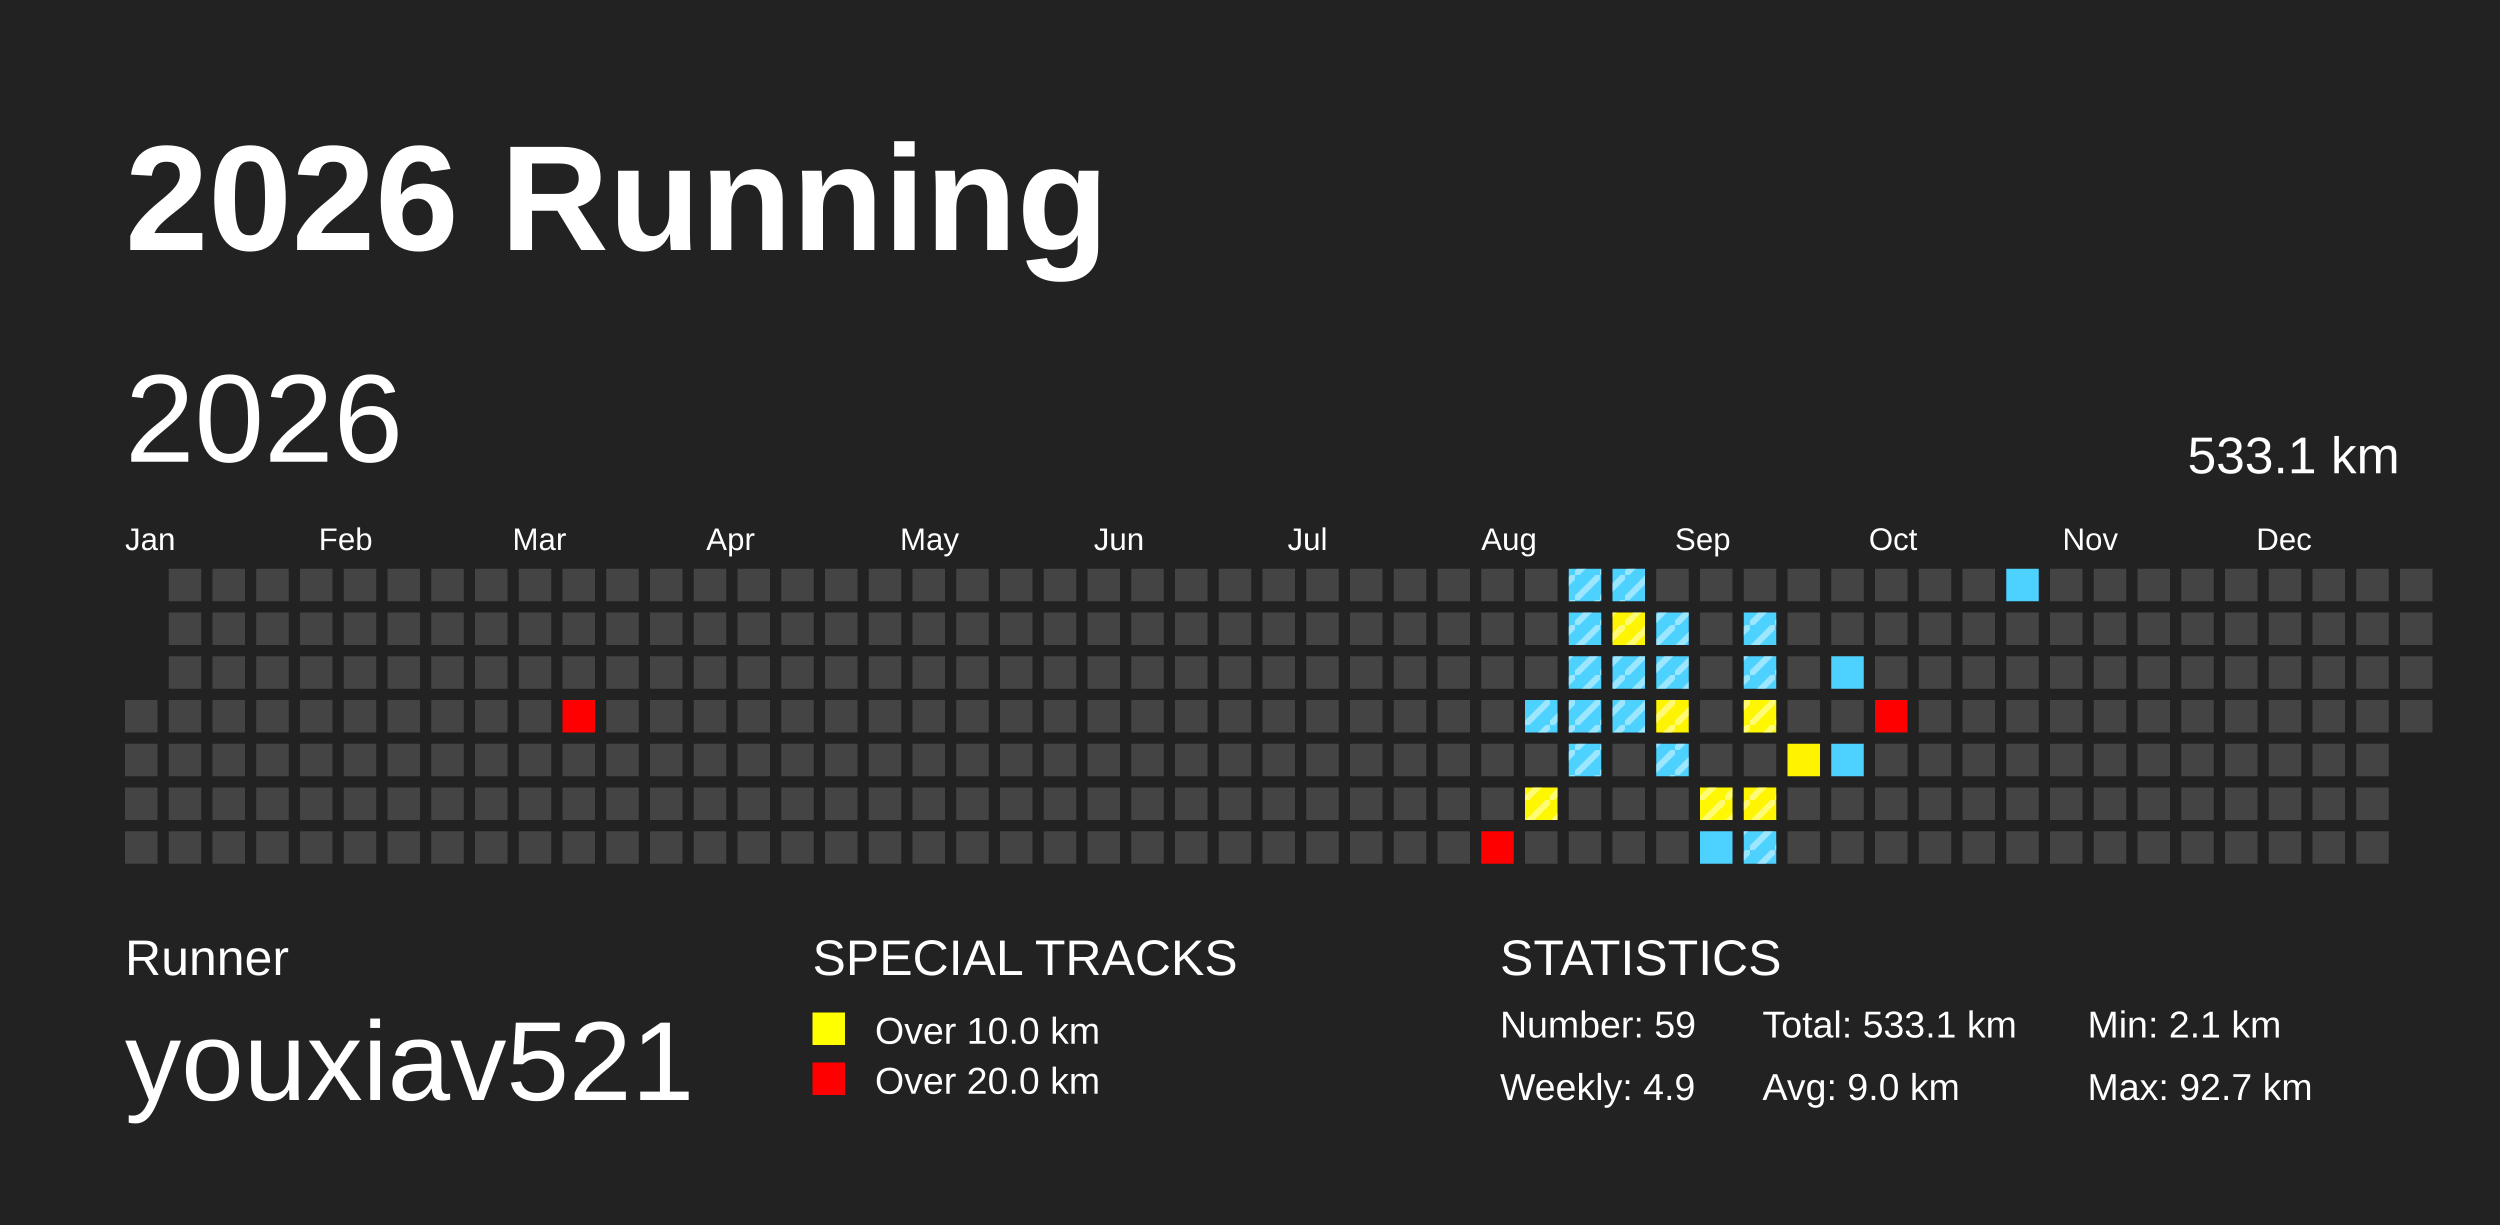
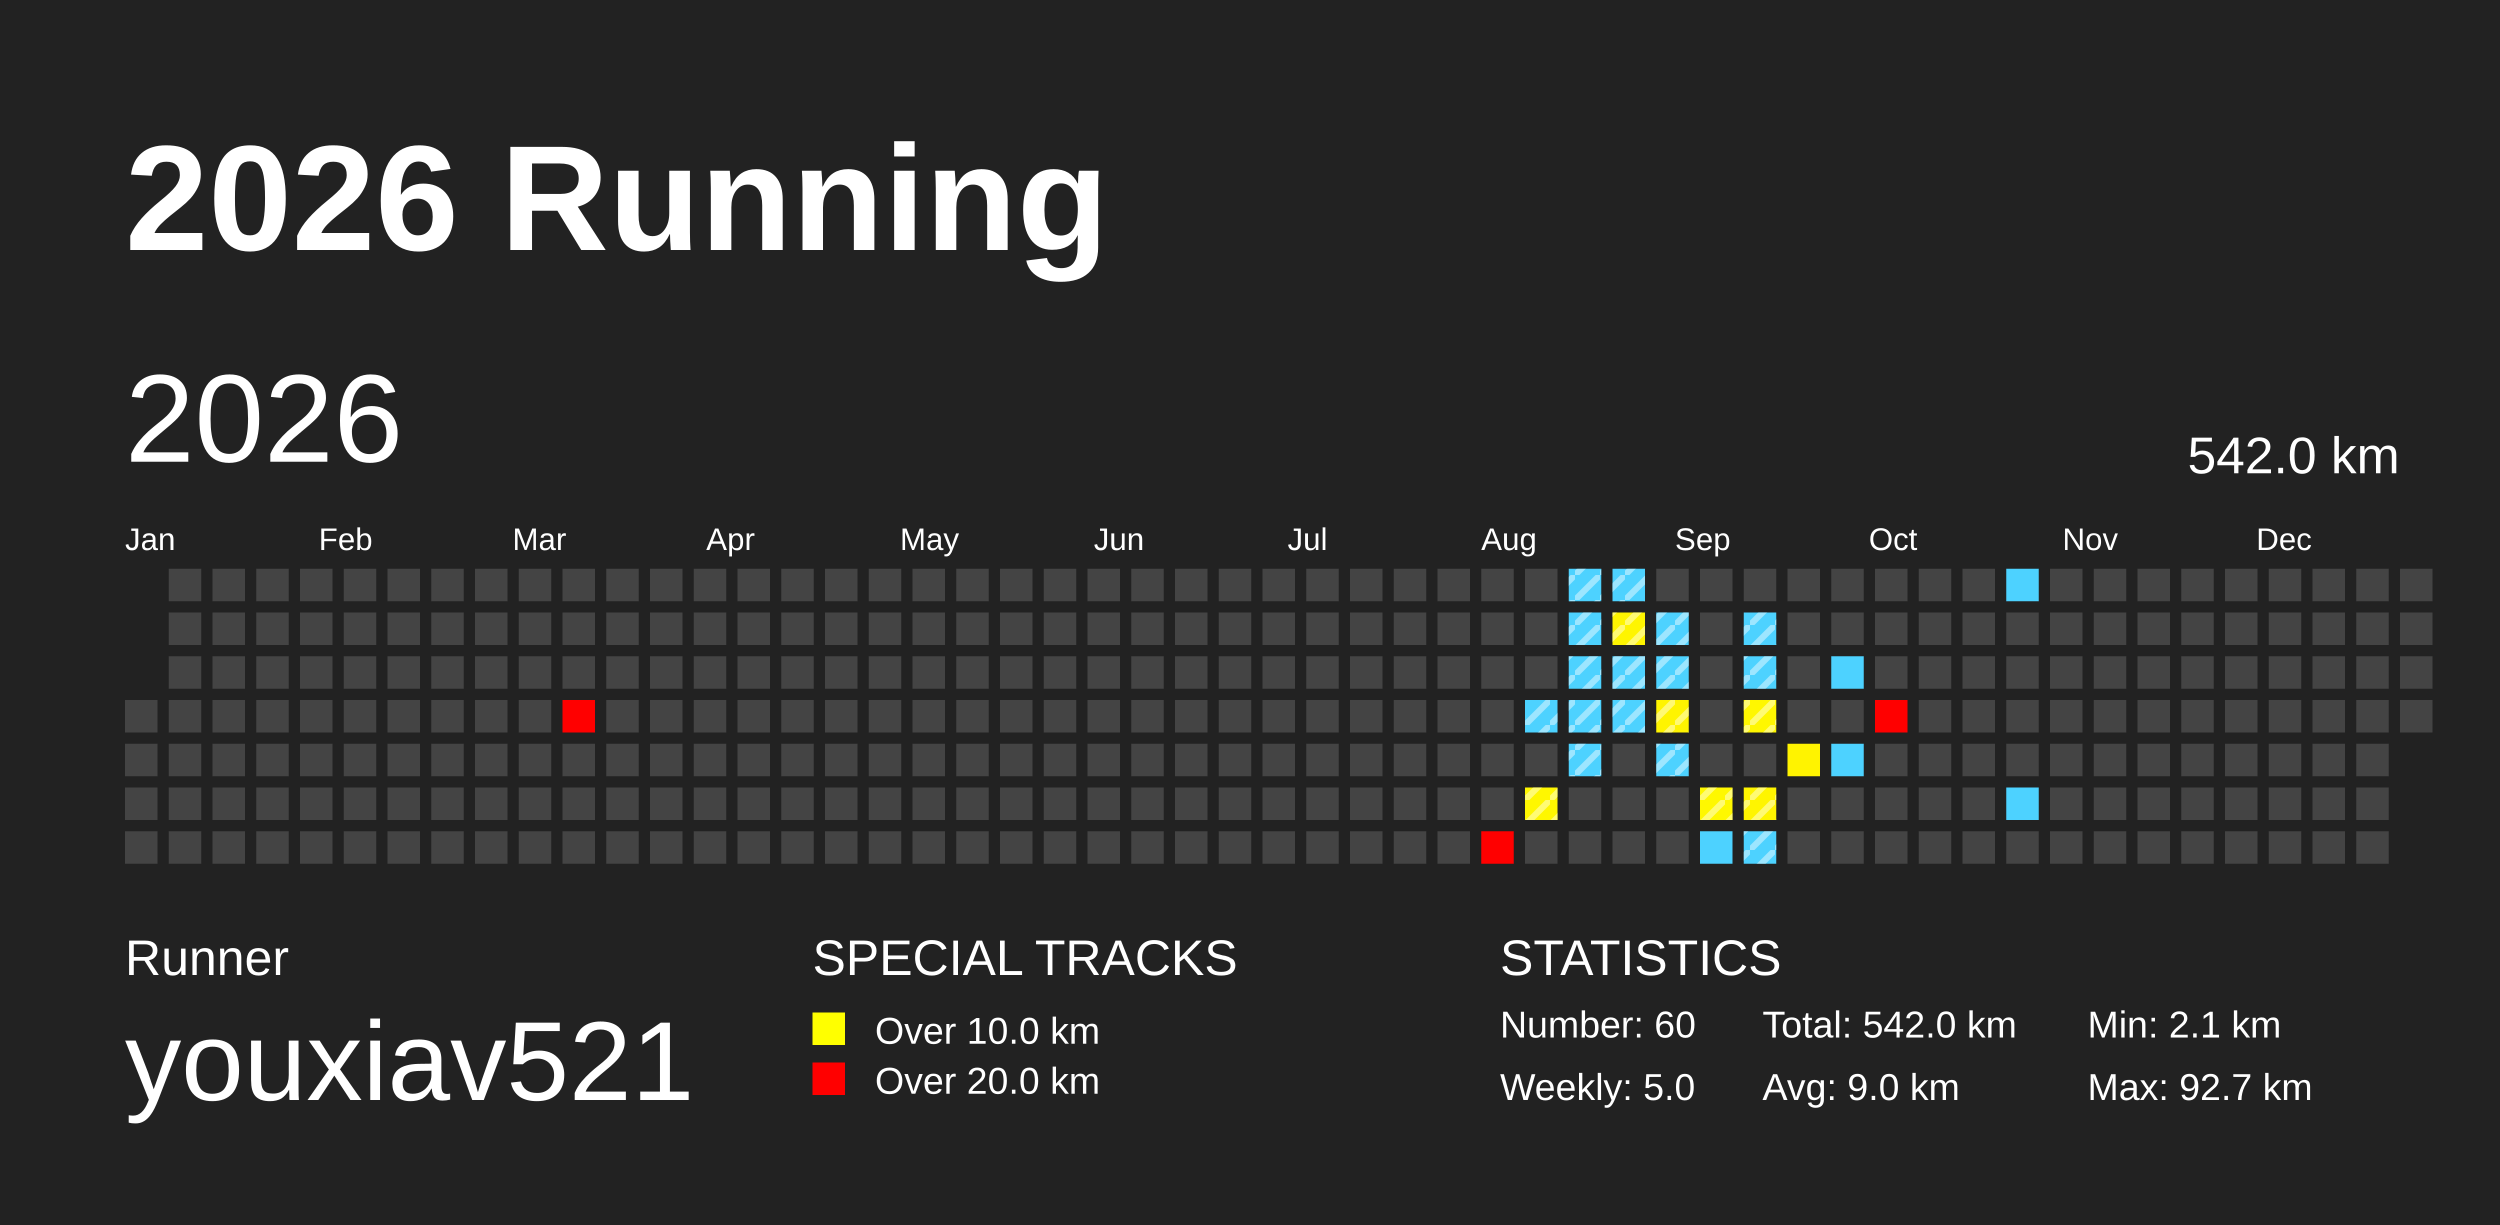
<svg xmlns="http://www.w3.org/2000/svg" baseProfile="full" height="98mm" version="1.1" viewBox="0,0,200,98" width="200mm">
  <defs>
    <pattern height="2" id="indoor-stripe" patternUnits="userSpaceOnUse" width="2">
      <line stroke="white" stroke-opacity="0.45" stroke-width="0.5" x1="0" x2="2" y1="2" y2="0" />
    </pattern>
  </defs>
  <rect fill="#222222" height="98" width="200" x="0" y="0" />
  <text fill="#FFFFFF" style="font-size:12px; font-family:Arial; font-weight:bold;" x="10" y="20">2026 Running</text>
  <text fill="#FFFFFF" style="font-size:4px; font-family:Arial" x="10" y="78">Runner</text>
  <text fill="#FFFFFF" style="font-size:9px; font-family:Arial" x="10" y="88">youxiav521</text>
  <text fill="#FFFFFF" style="font-size:4px; font-family:Arial" x="65" y="78">SPECIAL TRACKS</text>
  <rect fill="yellow" height="2.6" width="2.6" x="65" y="81" />
  <text fill="#FFFFFF" style="font-size:3px; font-family:Arial" x="70" y="83.5">Over 10.0 km</text>
  <rect fill="red" height="2.6" width="2.6" x="65" y="85" />
  <text fill="#FFFFFF" style="font-size:3px; font-family:Arial" x="70" y="87.5">Over 20.0 km</text>
  <text fill="#FFFFFF" style="font-size:4px; font-family:Arial" x="120" y="78">STATISTICS</text>
-   <text fill="#FFFFFF" style="font-size:3px; font-family:Arial" x="120" y="83">Number: 59</text>
-   <text fill="#FFFFFF" style="font-size:3px; font-family:Arial" x="120" y="88">Weekly: 4.9</text>
-   <text fill="#FFFFFF" style="font-size:3px; font-family:Arial" x="141" y="83">Total: 533.1 km</text>
+   <text fill="#FFFFFF" style="font-size:3px; font-family:Arial" x="120" y="83">Number: 60</text>
+   <text fill="#FFFFFF" style="font-size:3px; font-family:Arial" x="120" y="88">Weekly: 5.0</text>
+   <text fill="#FFFFFF" style="font-size:3px; font-family:Arial" x="141" y="83">Total: 542.0 km</text>
  <text fill="#FFFFFF" style="font-size:3px; font-family:Arial" x="141" y="88">Avg: 9.0 km</text>
  <text fill="#FFFFFF" style="font-size:3px; font-family:Arial" x="167" y="83">Min: 2.1 km</text>
  <text fill="#FFFFFF" style="font-size:3px; font-family:Arial" x="167" y="88">Max: 92.7 km</text>
  <text dominant-baseline="hanging" fill="#FFFFFF" style="font-size:10.0px; font-family:Arial;" x="10" y="30">2026</text>
-   <text dominant-baseline="hanging" fill="#FFFFFF" style="font-size:4.125px; font-family:Arial;" x="175" y="35">533.1 km</text>
+   <text dominant-baseline="hanging" fill="#FFFFFF" style="font-size:4.125px; font-family:Arial;" x="175" y="35">542.0 km</text>
  <text fill="#FFFFFF" style="font-size:2.5px; font-family:Arial" x="10.0" y="44">Jan</text>
  <text fill="#FFFFFF" style="font-size:2.5px; font-family:Arial" x="25.5" y="44">Feb</text>
  <text fill="#FFFFFF" style="font-size:2.5px; font-family:Arial" x="41.0" y="44">Mar</text>
  <text fill="#FFFFFF" style="font-size:2.5px; font-family:Arial" x="56.5" y="44">Apr</text>
  <text fill="#FFFFFF" style="font-size:2.5px; font-family:Arial" x="72.0" y="44">May</text>
  <text fill="#FFFFFF" style="font-size:2.5px; font-family:Arial" x="87.5" y="44">Jun</text>
  <text fill="#FFFFFF" style="font-size:2.5px; font-family:Arial" x="103.0" y="44">Jul</text>
  <text fill="#FFFFFF" style="font-size:2.5px; font-family:Arial" x="118.5" y="44">Aug</text>
  <text fill="#FFFFFF" style="font-size:2.5px; font-family:Arial" x="134.0" y="44">Sep</text>
  <text fill="#FFFFFF" style="font-size:2.5px; font-family:Arial" x="149.5" y="44">Oct</text>
  <text fill="#FFFFFF" style="font-size:2.5px; font-family:Arial" x="165.0" y="44">Nov</text>
  <text fill="#FFFFFF" style="font-size:2.5px; font-family:Arial" x="180.5" y="44">Dec</text>
  <rect fill="#444444" height="2.6" width="2.6" x="10.0" y="56.0" />
  <rect fill="#444444" height="2.6" width="2.6" x="10.0" y="59.5" />
  <rect fill="#444444" height="2.6" width="2.6" x="10.0" y="63.0" />
  <rect fill="#444444" height="2.6" width="2.6" x="10.0" y="66.5" />
  <rect fill="#444444" height="2.6" width="2.6" x="13.5" y="45.5" />
  <rect fill="#444444" height="2.6" width="2.6" x="13.5" y="49.0" />
  <rect fill="#444444" height="2.6" width="2.6" x="13.5" y="52.5" />
  <rect fill="#444444" height="2.6" width="2.6" x="13.5" y="56.0" />
  <rect fill="#444444" height="2.6" width="2.6" x="13.5" y="59.5" />
  <rect fill="#444444" height="2.6" width="2.6" x="13.5" y="63.0" />
  <rect fill="#444444" height="2.6" width="2.6" x="13.5" y="66.5" />
  <rect fill="#444444" height="2.6" width="2.6" x="17.0" y="45.5" />
  <rect fill="#444444" height="2.6" width="2.6" x="17.0" y="49.0" />
  <rect fill="#444444" height="2.6" width="2.6" x="17.0" y="52.5" />
  <rect fill="#444444" height="2.6" width="2.6" x="17.0" y="56.0" />
  <rect fill="#444444" height="2.6" width="2.6" x="17.0" y="59.5" />
  <rect fill="#444444" height="2.6" width="2.6" x="17.0" y="63.0" />
  <rect fill="#444444" height="2.6" width="2.6" x="17.0" y="66.5" />
  <rect fill="#444444" height="2.6" width="2.6" x="20.5" y="45.5" />
  <rect fill="#444444" height="2.6" width="2.6" x="20.5" y="49.0" />
  <rect fill="#444444" height="2.6" width="2.6" x="20.5" y="52.5" />
  <rect fill="#444444" height="2.6" width="2.6" x="20.5" y="56.0" />
  <rect fill="#444444" height="2.6" width="2.6" x="20.5" y="59.5" />
  <rect fill="#444444" height="2.6" width="2.6" x="20.5" y="63.0" />
  <rect fill="#444444" height="2.6" width="2.6" x="20.5" y="66.5" />
  <rect fill="#444444" height="2.6" width="2.6" x="24.0" y="45.5" />
  <rect fill="#444444" height="2.6" width="2.6" x="24.0" y="49.0" />
  <rect fill="#444444" height="2.6" width="2.6" x="24.0" y="52.5" />
  <rect fill="#444444" height="2.6" width="2.6" x="24.0" y="56.0" />
  <rect fill="#444444" height="2.6" width="2.6" x="24.0" y="59.5" />
  <rect fill="#444444" height="2.6" width="2.6" x="24.0" y="63.0" />
  <rect fill="#444444" height="2.6" width="2.6" x="24.0" y="66.5" />
  <rect fill="#444444" height="2.6" width="2.6" x="27.5" y="45.5" />
  <rect fill="#444444" height="2.6" width="2.6" x="27.5" y="49.0" />
  <rect fill="#444444" height="2.6" width="2.6" x="27.5" y="52.5" />
  <rect fill="#444444" height="2.6" width="2.6" x="27.5" y="56.0" />
  <rect fill="#444444" height="2.6" width="2.6" x="27.5" y="59.5" />
  <rect fill="#444444" height="2.6" width="2.6" x="27.5" y="63.0" />
  <rect fill="#444444" height="2.6" width="2.6" x="27.5" y="66.5" />
  <rect fill="#444444" height="2.6" width="2.6" x="31.0" y="45.5" />
  <rect fill="#444444" height="2.6" width="2.6" x="31.0" y="49.0" />
  <rect fill="#444444" height="2.6" width="2.6" x="31.0" y="52.5" />
  <rect fill="#444444" height="2.6" width="2.6" x="31.0" y="56.0" />
  <rect fill="#444444" height="2.6" width="2.6" x="31.0" y="59.5" />
  <rect fill="#444444" height="2.6" width="2.6" x="31.0" y="63.0" />
  <rect fill="#444444" height="2.6" width="2.6" x="31.0" y="66.5" />
  <rect fill="#444444" height="2.6" width="2.6" x="34.5" y="45.5" />
  <rect fill="#444444" height="2.6" width="2.6" x="34.5" y="49.0" />
  <rect fill="#444444" height="2.6" width="2.6" x="34.5" y="52.5" />
  <rect fill="#444444" height="2.6" width="2.6" x="34.5" y="56.0" />
  <rect fill="#444444" height="2.6" width="2.6" x="34.5" y="59.5" />
  <rect fill="#444444" height="2.6" width="2.6" x="34.5" y="63.0" />
  <rect fill="#444444" height="2.6" width="2.6" x="34.5" y="66.5" />
  <rect fill="#444444" height="2.6" width="2.6" x="38.0" y="45.5" />
  <rect fill="#444444" height="2.6" width="2.6" x="38.0" y="49.0" />
  <rect fill="#444444" height="2.6" width="2.6" x="38.0" y="52.5" />
  <rect fill="#444444" height="2.6" width="2.6" x="38.0" y="56.0" />
  <rect fill="#444444" height="2.6" width="2.6" x="38.0" y="59.5" />
  <rect fill="#444444" height="2.6" width="2.6" x="38.0" y="63.0" />
  <rect fill="#444444" height="2.6" width="2.6" x="38.0" y="66.5" />
  <rect fill="#444444" height="2.6" width="2.6" x="41.5" y="45.5" />
  <rect fill="#444444" height="2.6" width="2.6" x="41.5" y="49.0" />
  <rect fill="#444444" height="2.6" width="2.6" x="41.5" y="52.5" />
  <rect fill="#444444" height="2.6" width="2.6" x="41.5" y="56.0" />
  <rect fill="#444444" height="2.6" width="2.6" x="41.5" y="59.5" />
  <rect fill="#444444" height="2.6" width="2.6" x="41.5" y="63.0" />
  <rect fill="#444444" height="2.6" width="2.6" x="41.5" y="66.5" />
  <rect fill="#444444" height="2.6" width="2.6" x="45.0" y="45.5" />
  <rect fill="#444444" height="2.6" width="2.6" x="45.0" y="49.0" />
  <rect fill="#444444" height="2.6" width="2.6" x="45.0" y="52.5" />
  <rect fill="red" height="2.6" width="2.6" x="45.0" y="56.0" />
  <rect fill="#444444" height="2.6" width="2.6" x="45.0" y="59.5" />
  <rect fill="#444444" height="2.6" width="2.6" x="45.0" y="63.0" />
  <rect fill="#444444" height="2.6" width="2.6" x="45.0" y="66.5" />
  <rect fill="#444444" height="2.6" width="2.6" x="48.5" y="45.5" />
  <rect fill="#444444" height="2.6" width="2.6" x="48.5" y="49.0" />
  <rect fill="#444444" height="2.6" width="2.6" x="48.5" y="52.5" />
  <rect fill="#444444" height="2.6" width="2.6" x="48.5" y="56.0" />
  <rect fill="#444444" height="2.6" width="2.6" x="48.5" y="59.5" />
  <rect fill="#444444" height="2.6" width="2.6" x="48.5" y="63.0" />
  <rect fill="#444444" height="2.6" width="2.6" x="48.5" y="66.5" />
  <rect fill="#444444" height="2.6" width="2.6" x="52.0" y="45.5" />
  <rect fill="#444444" height="2.6" width="2.6" x="52.0" y="49.0" />
  <rect fill="#444444" height="2.6" width="2.6" x="52.0" y="52.5" />
  <rect fill="#444444" height="2.6" width="2.6" x="52.0" y="56.0" />
  <rect fill="#444444" height="2.6" width="2.6" x="52.0" y="59.5" />
  <rect fill="#444444" height="2.6" width="2.6" x="52.0" y="63.0" />
  <rect fill="#444444" height="2.6" width="2.6" x="52.0" y="66.5" />
  <rect fill="#444444" height="2.6" width="2.6" x="55.5" y="45.5" />
  <rect fill="#444444" height="2.6" width="2.6" x="55.5" y="49.0" />
  <rect fill="#444444" height="2.6" width="2.6" x="55.5" y="52.5" />
  <rect fill="#444444" height="2.6" width="2.6" x="55.5" y="56.0" />
  <rect fill="#444444" height="2.6" width="2.6" x="55.5" y="59.5" />
  <rect fill="#444444" height="2.6" width="2.6" x="55.5" y="63.0" />
  <rect fill="#444444" height="2.6" width="2.6" x="55.5" y="66.5" />
  <rect fill="#444444" height="2.6" width="2.6" x="59.0" y="45.5" />
  <rect fill="#444444" height="2.6" width="2.6" x="59.0" y="49.0" />
  <rect fill="#444444" height="2.6" width="2.6" x="59.0" y="52.5" />
  <rect fill="#444444" height="2.6" width="2.6" x="59.0" y="56.0" />
  <rect fill="#444444" height="2.6" width="2.6" x="59.0" y="59.5" />
  <rect fill="#444444" height="2.6" width="2.6" x="59.0" y="63.0" />
  <rect fill="#444444" height="2.6" width="2.6" x="59.0" y="66.5" />
  <rect fill="#444444" height="2.6" width="2.6" x="62.5" y="45.5" />
  <rect fill="#444444" height="2.6" width="2.6" x="62.5" y="49.0" />
  <rect fill="#444444" height="2.6" width="2.6" x="62.5" y="52.5" />
  <rect fill="#444444" height="2.6" width="2.6" x="62.5" y="56.0" />
  <rect fill="#444444" height="2.6" width="2.6" x="62.5" y="59.5" />
  <rect fill="#444444" height="2.6" width="2.6" x="62.5" y="63.0" />
  <rect fill="#444444" height="2.6" width="2.6" x="62.5" y="66.5" />
  <rect fill="#444444" height="2.6" width="2.6" x="66.0" y="45.5" />
  <rect fill="#444444" height="2.6" width="2.6" x="66.0" y="49.0" />
  <rect fill="#444444" height="2.6" width="2.6" x="66.0" y="52.5" />
  <rect fill="#444444" height="2.6" width="2.6" x="66.0" y="56.0" />
  <rect fill="#444444" height="2.6" width="2.6" x="66.0" y="59.5" />
  <rect fill="#444444" height="2.6" width="2.6" x="66.0" y="63.0" />
  <rect fill="#444444" height="2.6" width="2.6" x="66.0" y="66.5" />
  <rect fill="#444444" height="2.6" width="2.6" x="69.5" y="45.5" />
  <rect fill="#444444" height="2.6" width="2.6" x="69.5" y="49.0" />
  <rect fill="#444444" height="2.6" width="2.6" x="69.5" y="52.5" />
  <rect fill="#444444" height="2.6" width="2.6" x="69.5" y="56.0" />
  <rect fill="#444444" height="2.6" width="2.6" x="69.5" y="59.5" />
  <rect fill="#444444" height="2.6" width="2.6" x="69.5" y="63.0" />
  <rect fill="#444444" height="2.6" width="2.6" x="69.5" y="66.5" />
  <rect fill="#444444" height="2.6" width="2.6" x="73.0" y="45.5" />
  <rect fill="#444444" height="2.6" width="2.6" x="73.0" y="49.0" />
  <rect fill="#444444" height="2.6" width="2.6" x="73.0" y="52.5" />
  <rect fill="#444444" height="2.6" width="2.6" x="73.0" y="56.0" />
  <rect fill="#444444" height="2.6" width="2.6" x="73.0" y="59.5" />
  <rect fill="#444444" height="2.6" width="2.6" x="73.0" y="63.0" />
  <rect fill="#444444" height="2.6" width="2.6" x="73.0" y="66.5" />
  <rect fill="#444444" height="2.6" width="2.6" x="76.5" y="45.5" />
  <rect fill="#444444" height="2.6" width="2.6" x="76.5" y="49.0" />
  <rect fill="#444444" height="2.6" width="2.6" x="76.5" y="52.5" />
  <rect fill="#444444" height="2.6" width="2.6" x="76.5" y="56.0" />
  <rect fill="#444444" height="2.6" width="2.6" x="76.5" y="59.5" />
  <rect fill="#444444" height="2.6" width="2.6" x="76.5" y="63.0" />
  <rect fill="#444444" height="2.6" width="2.6" x="76.5" y="66.5" />
  <rect fill="#444444" height="2.6" width="2.6" x="80.0" y="45.5" />
  <rect fill="#444444" height="2.6" width="2.6" x="80.0" y="49.0" />
  <rect fill="#444444" height="2.6" width="2.6" x="80.0" y="52.5" />
  <rect fill="#444444" height="2.6" width="2.6" x="80.0" y="56.0" />
  <rect fill="#444444" height="2.6" width="2.6" x="80.0" y="59.5" />
  <rect fill="#444444" height="2.6" width="2.6" x="80.0" y="63.0" />
  <rect fill="#444444" height="2.6" width="2.6" x="80.0" y="66.5" />
  <rect fill="#444444" height="2.6" width="2.6" x="83.5" y="45.5" />
  <rect fill="#444444" height="2.6" width="2.6" x="83.5" y="49.0" />
  <rect fill="#444444" height="2.6" width="2.6" x="83.5" y="52.5" />
  <rect fill="#444444" height="2.6" width="2.6" x="83.5" y="56.0" />
  <rect fill="#444444" height="2.6" width="2.6" x="83.5" y="59.5" />
  <rect fill="#444444" height="2.6" width="2.6" x="83.5" y="63.0" />
  <rect fill="#444444" height="2.6" width="2.6" x="83.5" y="66.5" />
  <rect fill="#444444" height="2.6" width="2.6" x="87.0" y="45.5" />
  <rect fill="#444444" height="2.6" width="2.6" x="87.0" y="49.0" />
  <rect fill="#444444" height="2.6" width="2.6" x="87.0" y="52.5" />
  <rect fill="#444444" height="2.6" width="2.6" x="87.0" y="56.0" />
  <rect fill="#444444" height="2.6" width="2.6" x="87.0" y="59.5" />
  <rect fill="#444444" height="2.6" width="2.6" x="87.0" y="63.0" />
  <rect fill="#444444" height="2.6" width="2.6" x="87.0" y="66.5" />
  <rect fill="#444444" height="2.6" width="2.6" x="90.5" y="45.5" />
  <rect fill="#444444" height="2.6" width="2.6" x="90.5" y="49.0" />
  <rect fill="#444444" height="2.6" width="2.6" x="90.5" y="52.5" />
  <rect fill="#444444" height="2.6" width="2.6" x="90.5" y="56.0" />
  <rect fill="#444444" height="2.6" width="2.6" x="90.5" y="59.5" />
  <rect fill="#444444" height="2.6" width="2.6" x="90.5" y="63.0" />
  <rect fill="#444444" height="2.6" width="2.6" x="90.5" y="66.5" />
  <rect fill="#444444" height="2.6" width="2.6" x="94.0" y="45.5" />
  <rect fill="#444444" height="2.6" width="2.6" x="94.0" y="49.0" />
  <rect fill="#444444" height="2.6" width="2.6" x="94.0" y="52.5" />
  <rect fill="#444444" height="2.6" width="2.6" x="94.0" y="56.0" />
  <rect fill="#444444" height="2.6" width="2.6" x="94.0" y="59.5" />
  <rect fill="#444444" height="2.6" width="2.6" x="94.0" y="63.0" />
  <rect fill="#444444" height="2.6" width="2.6" x="94.0" y="66.5" />
  <rect fill="#444444" height="2.6" width="2.6" x="97.5" y="45.5" />
  <rect fill="#444444" height="2.6" width="2.6" x="97.5" y="49.0" />
  <rect fill="#444444" height="2.6" width="2.6" x="97.5" y="52.5" />
  <rect fill="#444444" height="2.6" width="2.6" x="97.5" y="56.0" />
  <rect fill="#444444" height="2.6" width="2.6" x="97.5" y="59.5" />
  <rect fill="#444444" height="2.6" width="2.6" x="97.5" y="63.0" />
  <rect fill="#444444" height="2.6" width="2.6" x="97.5" y="66.5" />
  <rect fill="#444444" height="2.6" width="2.6" x="101.0" y="45.5" />
  <rect fill="#444444" height="2.6" width="2.6" x="101.0" y="49.0" />
  <rect fill="#444444" height="2.6" width="2.6" x="101.0" y="52.5" />
  <rect fill="#444444" height="2.6" width="2.6" x="101.0" y="56.0" />
  <rect fill="#444444" height="2.6" width="2.6" x="101.0" y="59.5" />
  <rect fill="#444444" height="2.6" width="2.6" x="101.0" y="63.0" />
  <rect fill="#444444" height="2.6" width="2.6" x="101.0" y="66.5" />
  <rect fill="#444444" height="2.6" width="2.6" x="104.5" y="45.5" />
  <rect fill="#444444" height="2.6" width="2.6" x="104.5" y="49.0" />
  <rect fill="#444444" height="2.6" width="2.6" x="104.5" y="52.5" />
  <rect fill="#444444" height="2.6" width="2.6" x="104.5" y="56.0" />
  <rect fill="#444444" height="2.6" width="2.6" x="104.5" y="59.5" />
  <rect fill="#444444" height="2.6" width="2.6" x="104.5" y="63.0" />
  <rect fill="#444444" height="2.6" width="2.6" x="104.5" y="66.5" />
  <rect fill="#444444" height="2.6" width="2.6" x="108.0" y="45.5" />
  <rect fill="#444444" height="2.6" width="2.6" x="108.0" y="49.0" />
  <rect fill="#444444" height="2.6" width="2.6" x="108.0" y="52.5" />
  <rect fill="#444444" height="2.6" width="2.6" x="108.0" y="56.0" />
  <rect fill="#444444" height="2.6" width="2.6" x="108.0" y="59.5" />
  <rect fill="#444444" height="2.6" width="2.6" x="108.0" y="63.0" />
  <rect fill="#444444" height="2.6" width="2.6" x="108.0" y="66.5" />
  <rect fill="#444444" height="2.6" width="2.6" x="111.5" y="45.5" />
  <rect fill="#444444" height="2.6" width="2.6" x="111.5" y="49.0" />
  <rect fill="#444444" height="2.6" width="2.6" x="111.5" y="52.5" />
  <rect fill="#444444" height="2.6" width="2.6" x="111.5" y="56.0" />
  <rect fill="#444444" height="2.6" width="2.6" x="111.5" y="59.5" />
  <rect fill="#444444" height="2.6" width="2.6" x="111.5" y="63.0" />
  <rect fill="#444444" height="2.6" width="2.6" x="111.5" y="66.5" />
  <rect fill="#444444" height="2.6" width="2.6" x="115.0" y="45.5" />
  <rect fill="#444444" height="2.6" width="2.6" x="115.0" y="49.0" />
  <rect fill="#444444" height="2.6" width="2.6" x="115.0" y="52.5" />
  <rect fill="#444444" height="2.6" width="2.6" x="115.0" y="56.0" />
  <rect fill="#444444" height="2.6" width="2.6" x="115.0" y="59.5" />
  <rect fill="#444444" height="2.6" width="2.6" x="115.0" y="63.0" />
  <rect fill="#444444" height="2.6" width="2.6" x="115.0" y="66.5" />
  <rect fill="#444444" height="2.6" width="2.6" x="118.5" y="45.5" />
  <rect fill="#444444" height="2.6" width="2.6" x="118.5" y="49.0" />
  <rect fill="#444444" height="2.6" width="2.6" x="118.5" y="52.5" />
  <rect fill="#444444" height="2.6" width="2.6" x="118.5" y="56.0" />
  <rect fill="#444444" height="2.6" width="2.6" x="118.5" y="59.5" />
  <rect fill="#444444" height="2.6" width="2.6" x="118.5" y="63.0" />
  <rect fill="red" height="2.6" width="2.6" x="118.5" y="66.5" />
  <rect fill="#444444" height="2.6" width="2.6" x="122.0" y="45.5" />
  <rect fill="#444444" height="2.6" width="2.6" x="122.0" y="49.0" />
  <rect fill="#444444" height="2.6" width="2.6" x="122.0" y="52.5" />
  <rect fill="#4dd2ff" height="2.6" width="2.6" x="122.0" y="56.0" />
  <rect fill="url(#indoor-stripe)" height="2.6" style="pointer-events: none;" width="2.6" x="122.0" y="56.0" />
  <rect fill="#444444" height="2.6" width="2.6" x="122.0" y="59.5" />
  <rect fill="#fff700" height="2.6" width="2.6" x="122.0" y="63.0" />
  <rect fill="url(#indoor-stripe)" height="2.6" style="pointer-events: none;" width="2.6" x="122.0" y="63.0" />
  <rect fill="#444444" height="2.6" width="2.6" x="122.0" y="66.5" />
  <rect fill="#4dd2ff" height="2.6" width="2.6" x="125.5" y="45.5" />
  <rect fill="url(#indoor-stripe)" height="2.6" style="pointer-events: none;" width="2.6" x="125.5" y="45.5" />
  <rect fill="#4dd2ff" height="2.6" width="2.6" x="125.5" y="49.0" />
  <rect fill="url(#indoor-stripe)" height="2.6" style="pointer-events: none;" width="2.6" x="125.5" y="49.0" />
  <rect fill="#4dd2ff" height="2.6" width="2.6" x="125.5" y="52.5" />
  <rect fill="url(#indoor-stripe)" height="2.6" style="pointer-events: none;" width="2.6" x="125.5" y="52.5" />
  <rect fill="#4dd2ff" height="2.6" width="2.6" x="125.5" y="56.0" />
  <rect fill="url(#indoor-stripe)" height="2.6" style="pointer-events: none;" width="2.6" x="125.5" y="56.0" />
  <rect fill="#4dd2ff" height="2.6" width="2.6" x="125.5" y="59.5" />
  <rect fill="url(#indoor-stripe)" height="2.6" style="pointer-events: none;" width="2.6" x="125.5" y="59.5" />
  <rect fill="#444444" height="2.6" width="2.6" x="125.5" y="63.0" />
  <rect fill="#444444" height="2.6" width="2.6" x="125.5" y="66.5" />
  <rect fill="#4dd2ff" height="2.6" width="2.6" x="129.0" y="45.5" />
  <rect fill="url(#indoor-stripe)" height="2.6" style="pointer-events: none;" width="2.6" x="129.0" y="45.5" />
  <rect fill="#fff500" height="2.6" width="2.6" x="129.0" y="49.0" />
  <rect fill="url(#indoor-stripe)" height="2.6" style="pointer-events: none;" width="2.6" x="129.0" y="49.0" />
  <rect fill="#4dd2ff" height="2.6" width="2.6" x="129.0" y="52.5" />
  <rect fill="url(#indoor-stripe)" height="2.6" style="pointer-events: none;" width="2.6" x="129.0" y="52.5" />
  <rect fill="#4dd2ff" height="2.6" width="2.6" x="129.0" y="56.0" />
  <rect fill="url(#indoor-stripe)" height="2.6" style="pointer-events: none;" width="2.6" x="129.0" y="56.0" />
  <rect fill="#444444" height="2.6" width="2.6" x="129.0" y="59.5" />
  <rect fill="#444444" height="2.6" width="2.6" x="129.0" y="63.0" />
  <rect fill="#444444" height="2.6" width="2.6" x="129.0" y="66.5" />
  <rect fill="#444444" height="2.6" width="2.6" x="132.5" y="45.5" />
  <rect fill="#4dd2ff" height="2.6" width="2.6" x="132.5" y="49.0" />
  <rect fill="url(#indoor-stripe)" height="2.6" style="pointer-events: none;" width="2.6" x="132.5" y="49.0" />
  <rect fill="#4dd2ff" height="2.6" width="2.6" x="132.5" y="52.5" />
  <rect fill="url(#indoor-stripe)" height="2.6" style="pointer-events: none;" width="2.6" x="132.5" y="52.5" />
  <rect fill="#fff400" height="2.6" width="2.6" x="132.5" y="56.0" />
  <rect fill="url(#indoor-stripe)" height="2.6" style="pointer-events: none;" width="2.6" x="132.5" y="56.0" />
  <rect fill="#4dd2ff" height="2.6" width="2.6" x="132.5" y="59.5" />
  <rect fill="url(#indoor-stripe)" height="2.6" style="pointer-events: none;" width="2.6" x="132.5" y="59.5" />
  <rect fill="#444444" height="2.6" width="2.6" x="132.5" y="63.0" />
  <rect fill="#444444" height="2.6" width="2.6" x="132.5" y="66.5" />
  <rect fill="#444444" height="2.6" width="2.6" x="136.0" y="45.5" />
  <rect fill="#444444" height="2.6" width="2.6" x="136.0" y="49.0" />
  <rect fill="#444444" height="2.6" width="2.6" x="136.0" y="52.5" />
  <rect fill="#444444" height="2.6" width="2.6" x="136.0" y="56.0" />
  <rect fill="#444444" height="2.6" width="2.6" x="136.0" y="59.5" />
  <rect fill="#fff800" height="2.6" width="2.6" x="136.0" y="63.0" />
  <rect fill="url(#indoor-stripe)" height="2.6" style="pointer-events: none;" width="2.6" x="136.0" y="63.0" />
  <rect fill="#4dd2ff" height="2.6" width="2.6" x="136.0" y="66.5" />
  <rect fill="#444444" height="2.6" width="2.6" x="139.5" y="45.5" />
  <rect fill="#4dd2ff" height="2.6" width="2.6" x="139.5" y="49.0" />
  <rect fill="url(#indoor-stripe)" height="2.6" style="pointer-events: none;" width="2.6" x="139.5" y="49.0" />
  <rect fill="#4dd2ff" height="2.6" width="2.6" x="139.5" y="52.5" />
  <rect fill="url(#indoor-stripe)" height="2.6" style="pointer-events: none;" width="2.6" x="139.5" y="52.5" />
  <rect fill="#fff700" height="2.6" width="2.6" x="139.5" y="56.0" />
  <rect fill="url(#indoor-stripe)" height="2.6" style="pointer-events: none;" width="2.6" x="139.5" y="56.0" />
  <rect fill="#444444" height="2.6" width="2.6" x="139.5" y="59.5" />
  <rect fill="#fff500" height="2.6" width="2.6" x="139.5" y="63.0" />
  <rect fill="url(#indoor-stripe)" height="2.6" style="pointer-events: none;" width="2.6" x="139.5" y="63.0" />
  <rect fill="#4dd2ff" height="2.6" width="2.6" x="139.5" y="66.5" />
  <rect fill="url(#indoor-stripe)" height="2.6" style="pointer-events: none;" width="2.6" x="139.5" y="66.5" />
  <rect fill="#444444" height="2.6" width="2.6" x="143.0" y="45.5" />
  <rect fill="#444444" height="2.6" width="2.6" x="143.0" y="49.0" />
  <rect fill="#444444" height="2.6" width="2.6" x="143.0" y="52.5" />
  <rect fill="#444444" height="2.6" width="2.6" x="143.0" y="56.0" />
  <rect fill="#fff300" height="2.6" width="2.6" x="143.0" y="59.5" />
  <rect fill="#444444" height="2.6" width="2.6" x="143.0" y="63.0" />
  <rect fill="#444444" height="2.6" width="2.6" x="143.0" y="66.5" />
  <rect fill="#444444" height="2.6" width="2.6" x="146.5" y="45.5" />
  <rect fill="#444444" height="2.6" width="2.6" x="146.5" y="49.0" />
  <rect fill="#4dd2ff" height="2.6" width="2.6" x="146.5" y="52.5" />
  <rect fill="#444444" height="2.6" width="2.6" x="146.5" y="56.0" />
  <rect fill="#4dd2ff" height="2.6" width="2.6" x="146.5" y="59.5" />
  <rect fill="#444444" height="2.6" width="2.6" x="146.5" y="63.0" />
  <rect fill="#444444" height="2.6" width="2.6" x="146.5" y="66.5" />
  <rect fill="#444444" height="2.6" width="2.6" x="150.0" y="45.5" />
  <rect fill="#444444" height="2.6" width="2.6" x="150.0" y="49.0" />
  <rect fill="#444444" height="2.6" width="2.6" x="150.0" y="52.5" />
  <rect fill="red" height="2.6" width="2.6" x="150.0" y="56.0" />
  <rect fill="#444444" height="2.6" width="2.6" x="150.0" y="59.5" />
  <rect fill="#444444" height="2.6" width="2.6" x="150.0" y="63.0" />
  <rect fill="#444444" height="2.6" width="2.6" x="150.0" y="66.5" />
  <rect fill="#444444" height="2.6" width="2.6" x="153.5" y="45.5" />
  <rect fill="#444444" height="2.6" width="2.6" x="153.5" y="49.0" />
  <rect fill="#444444" height="2.6" width="2.6" x="153.5" y="52.5" />
  <rect fill="#444444" height="2.6" width="2.6" x="153.5" y="56.0" />
  <rect fill="#444444" height="2.6" width="2.6" x="153.5" y="59.5" />
  <rect fill="#444444" height="2.6" width="2.6" x="153.5" y="63.0" />
  <rect fill="#444444" height="2.6" width="2.6" x="153.5" y="66.5" />
  <rect fill="#444444" height="2.6" width="2.6" x="157.0" y="45.5" />
  <rect fill="#444444" height="2.6" width="2.6" x="157.0" y="49.0" />
  <rect fill="#444444" height="2.6" width="2.6" x="157.0" y="52.5" />
  <rect fill="#444444" height="2.6" width="2.6" x="157.0" y="56.0" />
  <rect fill="#444444" height="2.6" width="2.6" x="157.0" y="59.5" />
  <rect fill="#444444" height="2.6" width="2.6" x="157.0" y="63.0" />
  <rect fill="#444444" height="2.6" width="2.6" x="157.0" y="66.5" />
  <rect fill="#4dd2ff" height="2.6" width="2.6" x="160.5" y="45.5" />
  <rect fill="#444444" height="2.6" width="2.6" x="160.5" y="49.0" />
  <rect fill="#444444" height="2.6" width="2.6" x="160.5" y="52.5" />
  <rect fill="#444444" height="2.6" width="2.6" x="160.5" y="56.0" />
  <rect fill="#444444" height="2.6" width="2.6" x="160.5" y="59.5" />
-   <rect fill="#444444" height="2.6" width="2.6" x="160.5" y="63.0" />
+   <rect fill="#4dd2ff" height="2.6" width="2.6" x="160.5" y="63.0" />
  <rect fill="#444444" height="2.6" width="2.6" x="160.5" y="66.5" />
  <rect fill="#444444" height="2.6" width="2.6" x="164.0" y="45.5" />
  <rect fill="#444444" height="2.6" width="2.6" x="164.0" y="49.0" />
  <rect fill="#444444" height="2.6" width="2.6" x="164.0" y="52.5" />
  <rect fill="#444444" height="2.6" width="2.6" x="164.0" y="56.0" />
  <rect fill="#444444" height="2.6" width="2.6" x="164.0" y="59.5" />
  <rect fill="#444444" height="2.6" width="2.6" x="164.0" y="63.0" />
  <rect fill="#444444" height="2.6" width="2.6" x="164.0" y="66.5" />
  <rect fill="#444444" height="2.6" width="2.6" x="167.5" y="45.5" />
  <rect fill="#444444" height="2.6" width="2.6" x="167.5" y="49.0" />
  <rect fill="#444444" height="2.6" width="2.6" x="167.5" y="52.5" />
  <rect fill="#444444" height="2.6" width="2.6" x="167.5" y="56.0" />
  <rect fill="#444444" height="2.6" width="2.6" x="167.5" y="59.5" />
  <rect fill="#444444" height="2.6" width="2.6" x="167.5" y="63.0" />
  <rect fill="#444444" height="2.6" width="2.6" x="167.5" y="66.5" />
  <rect fill="#444444" height="2.6" width="2.6" x="171.0" y="45.5" />
  <rect fill="#444444" height="2.6" width="2.6" x="171.0" y="49.0" />
  <rect fill="#444444" height="2.6" width="2.6" x="171.0" y="52.5" />
  <rect fill="#444444" height="2.6" width="2.6" x="171.0" y="56.0" />
  <rect fill="#444444" height="2.6" width="2.6" x="171.0" y="59.5" />
  <rect fill="#444444" height="2.6" width="2.6" x="171.0" y="63.0" />
  <rect fill="#444444" height="2.6" width="2.6" x="171.0" y="66.5" />
  <rect fill="#444444" height="2.6" width="2.6" x="174.5" y="45.5" />
  <rect fill="#444444" height="2.6" width="2.6" x="174.5" y="49.0" />
  <rect fill="#444444" height="2.6" width="2.6" x="174.5" y="52.5" />
  <rect fill="#444444" height="2.6" width="2.6" x="174.5" y="56.0" />
  <rect fill="#444444" height="2.6" width="2.6" x="174.5" y="59.5" />
  <rect fill="#444444" height="2.6" width="2.6" x="174.5" y="63.0" />
  <rect fill="#444444" height="2.6" width="2.6" x="174.5" y="66.5" />
  <rect fill="#444444" height="2.6" width="2.6" x="178.0" y="45.5" />
  <rect fill="#444444" height="2.6" width="2.6" x="178.0" y="49.0" />
  <rect fill="#444444" height="2.6" width="2.6" x="178.0" y="52.5" />
  <rect fill="#444444" height="2.6" width="2.6" x="178.0" y="56.0" />
  <rect fill="#444444" height="2.6" width="2.6" x="178.0" y="59.5" />
  <rect fill="#444444" height="2.6" width="2.6" x="178.0" y="63.0" />
  <rect fill="#444444" height="2.6" width="2.6" x="178.0" y="66.5" />
  <rect fill="#444444" height="2.6" width="2.6" x="181.5" y="45.5" />
  <rect fill="#444444" height="2.6" width="2.6" x="181.5" y="49.0" />
  <rect fill="#444444" height="2.6" width="2.6" x="181.5" y="52.5" />
  <rect fill="#444444" height="2.6" width="2.6" x="181.5" y="56.0" />
  <rect fill="#444444" height="2.6" width="2.6" x="181.5" y="59.5" />
  <rect fill="#444444" height="2.6" width="2.6" x="181.5" y="63.0" />
  <rect fill="#444444" height="2.6" width="2.6" x="181.5" y="66.5" />
  <rect fill="#444444" height="2.6" width="2.6" x="185.0" y="45.5" />
  <rect fill="#444444" height="2.6" width="2.6" x="185.0" y="49.0" />
  <rect fill="#444444" height="2.6" width="2.6" x="185.0" y="52.5" />
  <rect fill="#444444" height="2.6" width="2.6" x="185.0" y="56.0" />
  <rect fill="#444444" height="2.6" width="2.6" x="185.0" y="59.5" />
  <rect fill="#444444" height="2.6" width="2.6" x="185.0" y="63.0" />
  <rect fill="#444444" height="2.6" width="2.6" x="185.0" y="66.5" />
  <rect fill="#444444" height="2.6" width="2.6" x="188.5" y="45.5" />
  <rect fill="#444444" height="2.6" width="2.6" x="188.5" y="49.0" />
  <rect fill="#444444" height="2.6" width="2.6" x="188.5" y="52.5" />
  <rect fill="#444444" height="2.6" width="2.6" x="188.5" y="56.0" />
  <rect fill="#444444" height="2.6" width="2.6" x="188.5" y="59.5" />
  <rect fill="#444444" height="2.6" width="2.6" x="188.5" y="63.0" />
  <rect fill="#444444" height="2.6" width="2.6" x="188.5" y="66.5" />
  <rect fill="#444444" height="2.6" width="2.6" x="192.0" y="45.5" />
  <rect fill="#444444" height="2.6" width="2.6" x="192.0" y="49.0" />
  <rect fill="#444444" height="2.6" width="2.6" x="192.0" y="52.5" />
  <rect fill="#444444" height="2.6" width="2.6" x="192.0" y="56.0" />
</svg>
